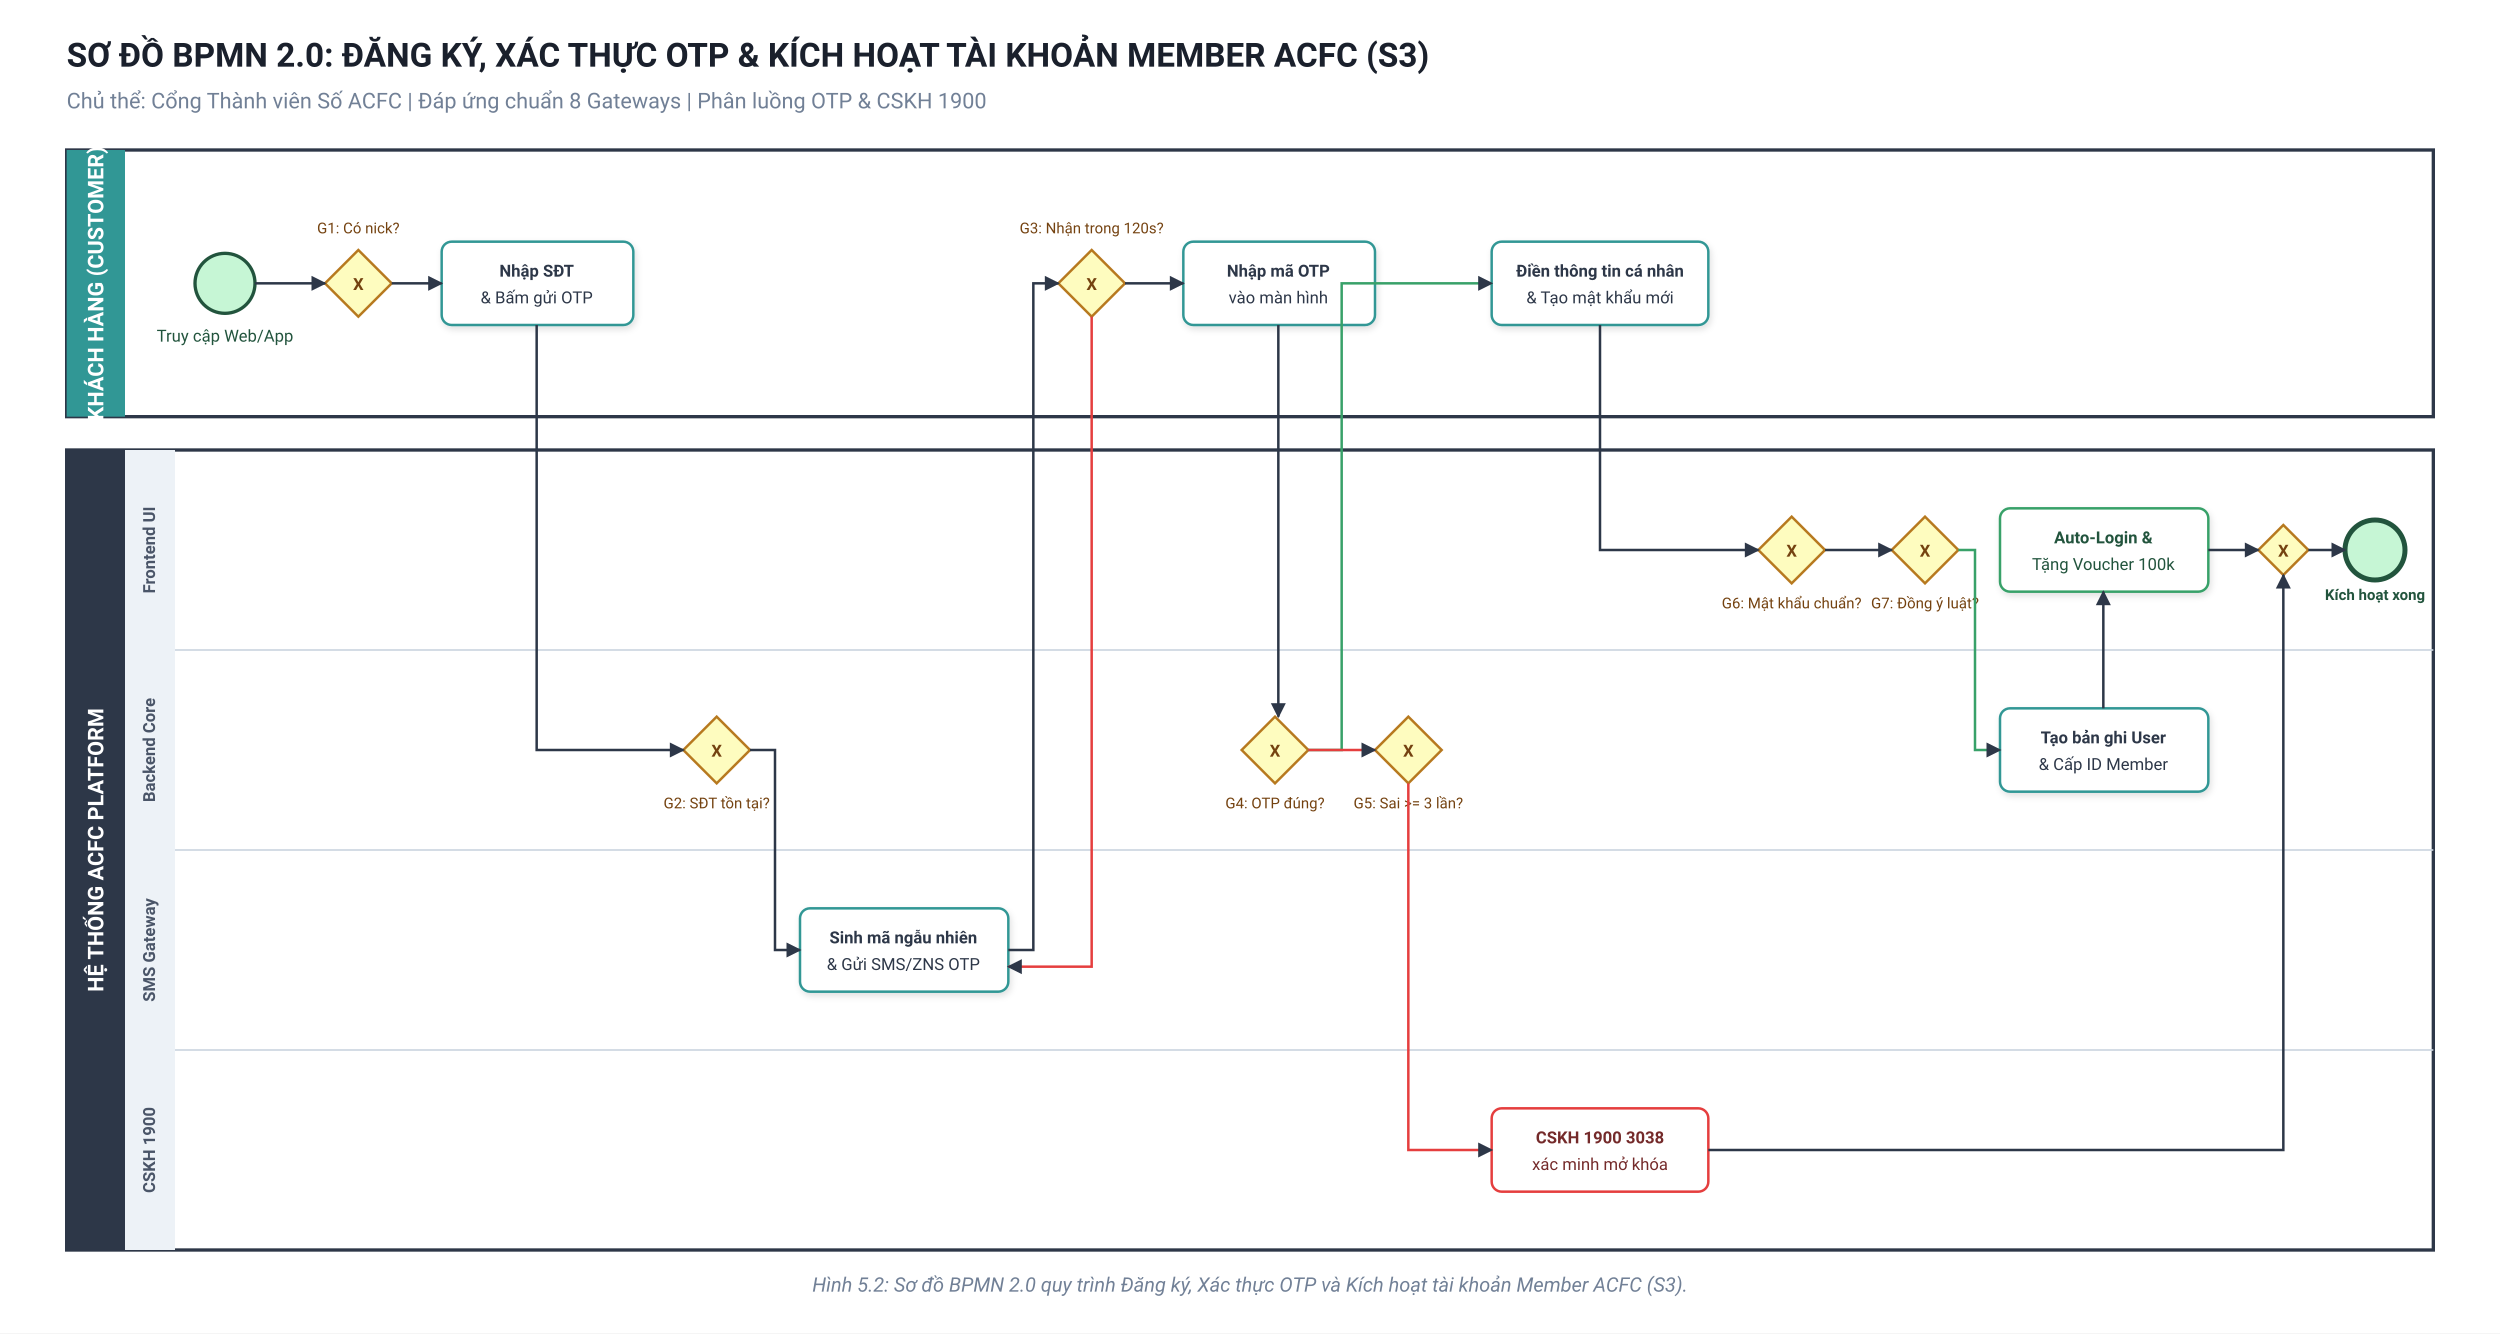
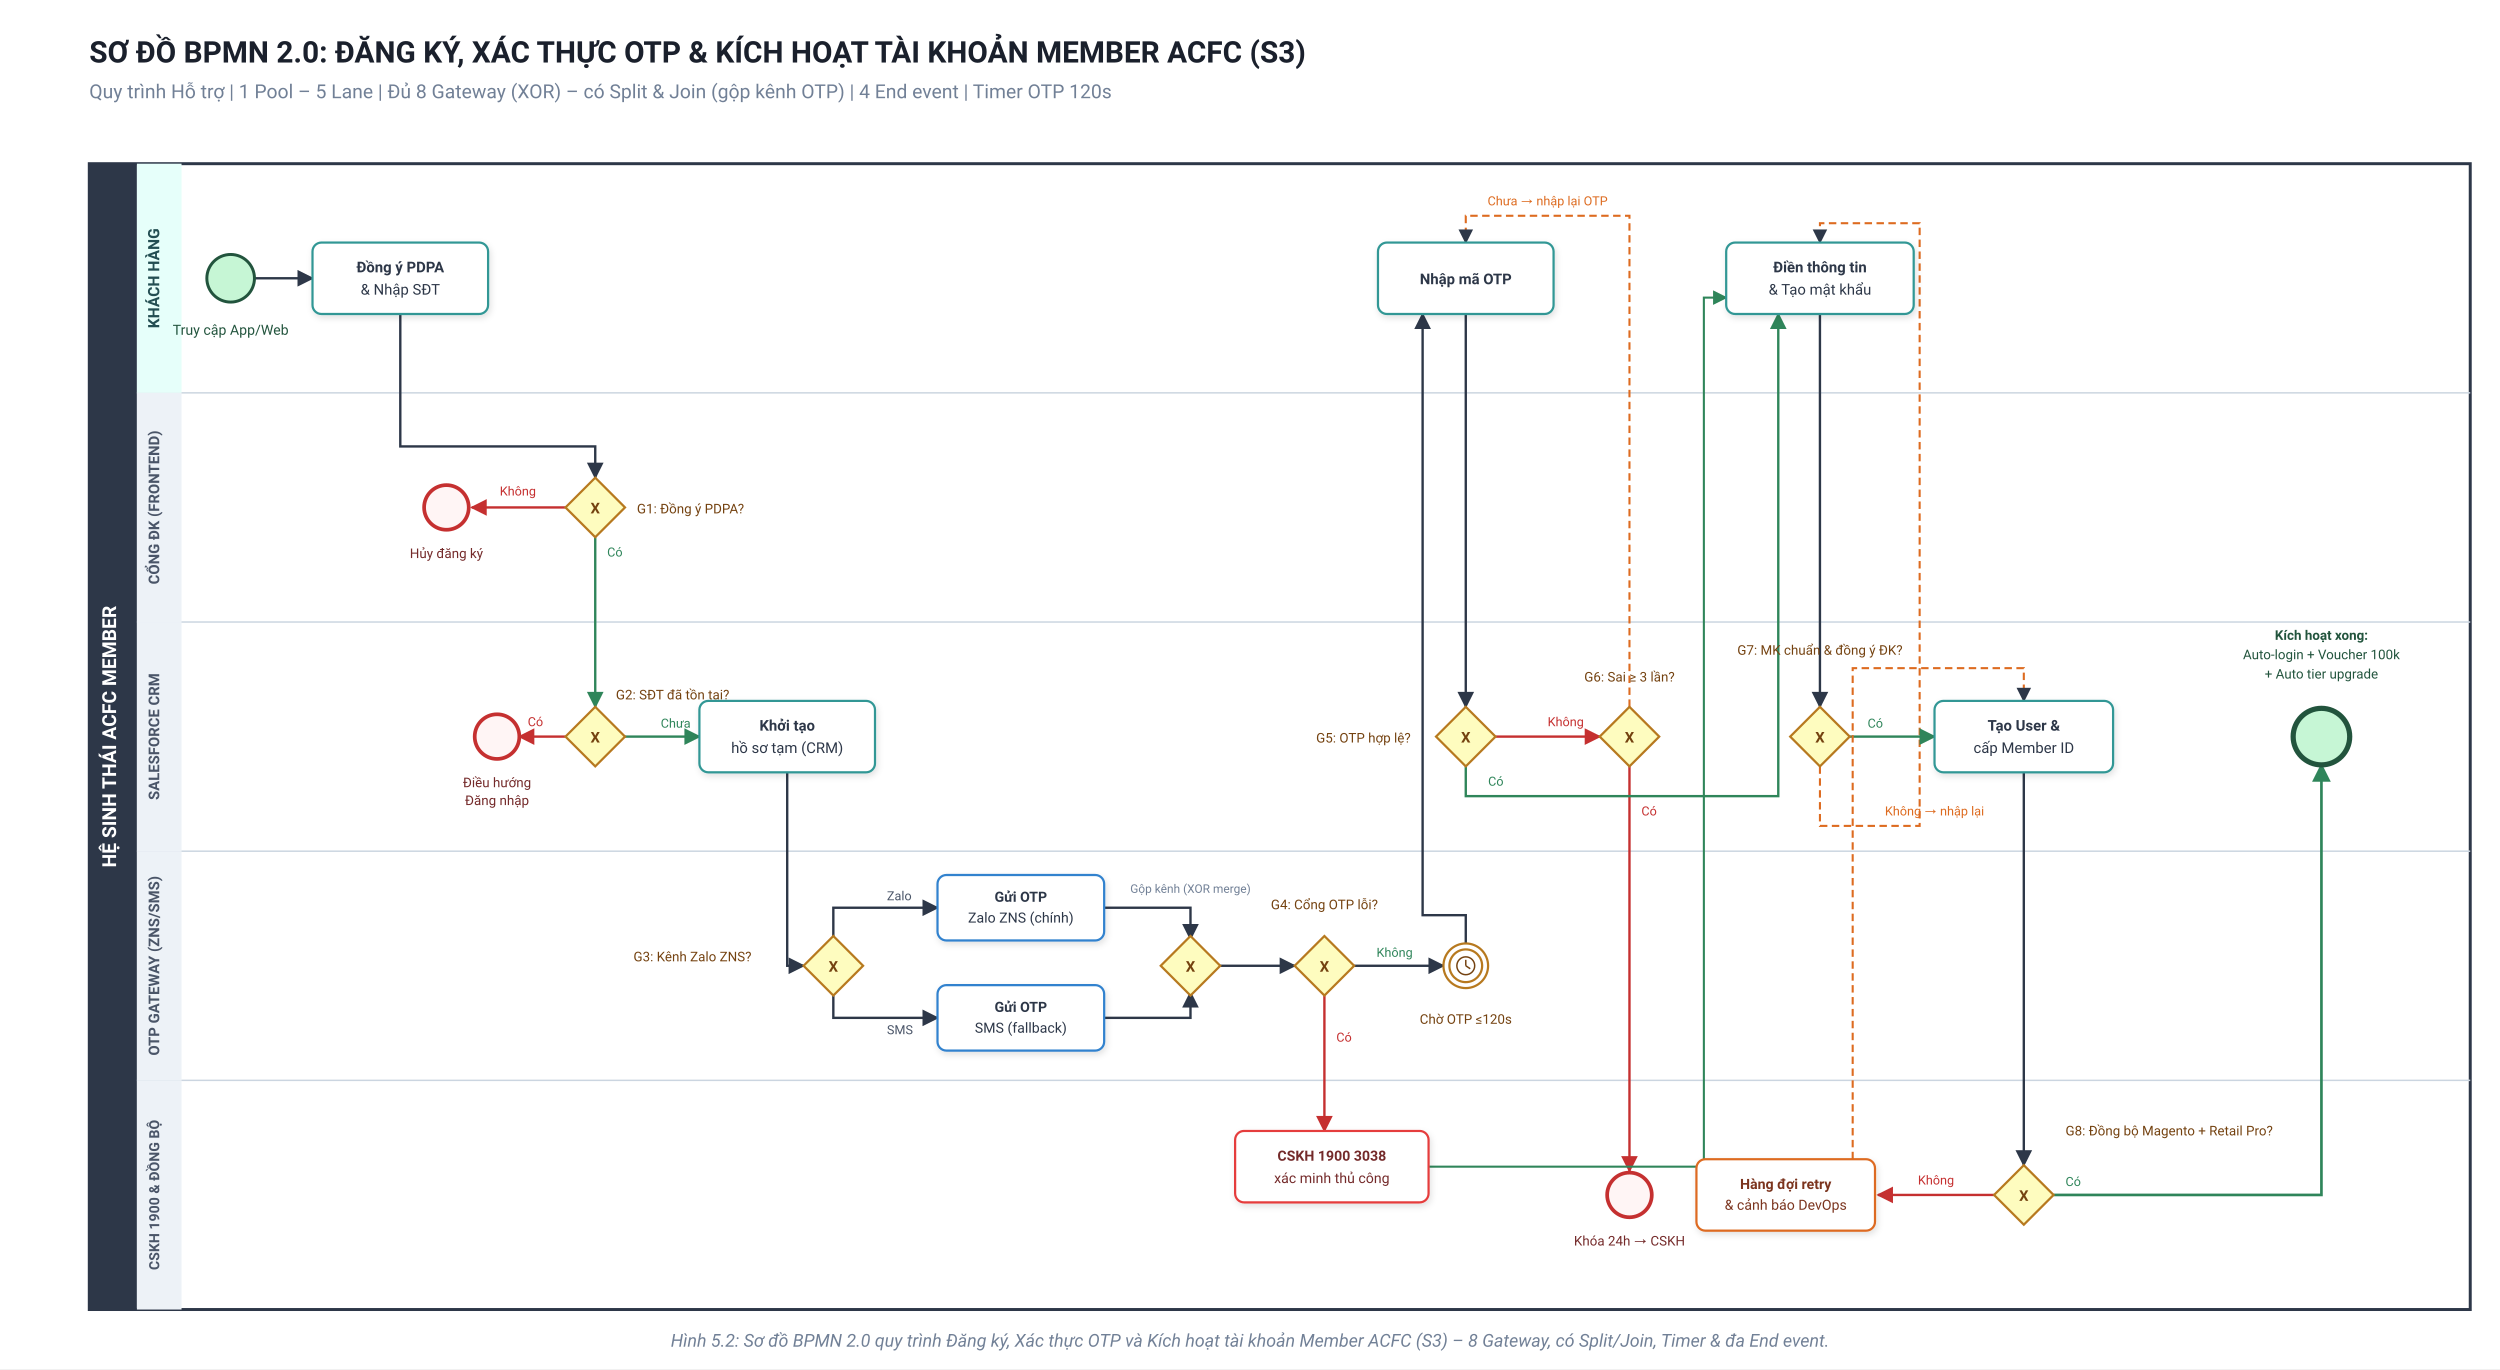
- <svg xmlns="http://www.w3.org/2000/svg" width="1500" height="800" font-family="-apple-system, BlinkMacSystemFont, 'Segoe UI', Roboto, Helvetica, Arial, sans-serif">
+ <svg xmlns="http://www.w3.org/2000/svg" width="1680" height="920" viewBox="0 0 1680 920" font-family="-apple-system, BlinkMacSystemFont, 'Segoe UI', Roboto, Helvetica, Arial, sans-serif">
  <defs>
-     <marker id="arrow2" viewBox="0 0 10 10" refX="9" refY="5" markerWidth="6" markerHeight="6" orient="auto">
+     <marker id="arrow" viewBox="0 0 10 10" refX="9" refY="5" markerWidth="7" markerHeight="7" orient="auto">
      <path d="M 0 0 L 10 5 L 0 10 z" fill="#2d3748" />
    </marker>
-     <filter id="taskShadow2" x="-5%" y="-5%" width="110%" height="115%" filterUnits="userSpaceOnUse">
+     <marker id="arrowG" viewBox="0 0 10 10" refX="9" refY="5" markerWidth="7" markerHeight="7" orient="auto">
+       <path d="M 0 0 L 10 5 L 0 10 z" fill="#2f855a" />
+     </marker>
+     <marker id="arrowR" viewBox="0 0 10 10" refX="9" refY="5" markerWidth="7" markerHeight="7" orient="auto">
+       <path d="M 0 0 L 10 5 L 0 10 z" fill="#c53030" />
+     </marker>
+     <filter id="sh" x="-6%" y="-6%" width="112%" height="118%" filterUnits="userSpaceOnUse">
      <feDropShadow dx="1" dy="2" stdDeviation="2" flood-color="#000" flood-opacity="0.12" />
    </filter>
  </defs>
-   <rect width="1500" height="800" fill="#ffffff" />
-   <text x="40" y="40" font-size="20" font-weight="bold" fill="#1a202c">SƠ ĐỒ BPMN 2.0: ĐĂNG KÝ, XÁC THỰC OTP &amp; KÍCH HOẠT TÀI KHOẢN MEMBER ACFC (S3)</text>
-   <text x="40" y="65" font-size="13" fill="#718096">Chủ thể: Cổng Thành viên Số ACFC | Đáp ứng chuẩn 8 Gateways | Phân luồng OTP &amp; CSKH 1900</text>
-   <rect x="40" y="90" width="1420" height="160" fill="#ffffff" stroke="#2d3748" stroke-width="2" />
-   <rect x="40" y="90" width="35" height="160" fill="#319795" />
-   <text x="62" y="170" font-size="13" font-weight="bold" fill="#ffffff" transform="rotate(-90 62 170)" text-anchor="middle">KHÁCH HÀNG (CUSTOMER)</text>
-   <rect x="40" y="270" width="1420" height="480" fill="#ffffff" stroke="#2d3748" stroke-width="2" />
-   <rect x="40" y="270" width="35" height="480" fill="#2d3748" />
-   <text x="62" y="510" font-size="13" font-weight="bold" fill="#ffffff" transform="rotate(-90 62 510)" text-anchor="middle">HỆ THỐNG ACFC PLATFORM</text>
-   <line x1="75" y1="390" x2="1460" y2="390" stroke="#cbd5e0" stroke-width="1" />
-   <rect x="75" y="270" width="30" height="120" fill="#edf2f7" />
-   <text x="93" y="330" font-size="10" font-weight="bold" fill="#4a5568" transform="rotate(-90 93 330)" text-anchor="middle">Frontend UI</text>
-   <line x1="75" y1="510" x2="1460" y2="510" stroke="#cbd5e0" stroke-width="1" />
-   <rect x="75" y="390" width="30" height="120" fill="#edf2f7" />
-   <text x="93" y="450" font-size="10" font-weight="bold" fill="#4a5568" transform="rotate(-90 93 450)" text-anchor="middle">Backend Core</text>
-   <line x1="75" y1="630" x2="1460" y2="630" stroke="#cbd5e0" stroke-width="1" />
-   <rect x="75" y="510" width="30" height="120" fill="#edf2f7" />
-   <text x="93" y="570" font-size="10" font-weight="bold" fill="#4a5568" transform="rotate(-90 93 570)" text-anchor="middle">SMS Gateway</text>
-   <rect x="75" y="630" width="30" height="120" fill="#edf2f7" />
-   <text x="93" y="690" font-size="10" font-weight="bold" fill="#4a5568" transform="rotate(-90 93 690)" text-anchor="middle">CSKH 1900</text>
-   <circle cx="135" cy="170" r="18" fill="#c6f6d5" stroke="#22543d" stroke-width="2" />
-   <text x="135" y="205" font-size="10" fill="#22543d" text-anchor="middle">Truy cập Web/App</text>
-   <polygon points="195,170 215,150 235,170 215,190" fill="#fefcbf" stroke="#b7791f" stroke-width="1.5" />
-   <text x="215" y="174" font-size="10" font-weight="bold" fill="#744210" text-anchor="middle">X</text>
-   <text x="215" y="140" font-size="9" fill="#744210" text-anchor="middle">G1: Có nick?</text>
-   <rect x="265" y="145" width="115" height="50" rx="6" fill="#ffffff" stroke="#319795" stroke-width="1.5" filter="url(#taskShadow2)" />
-   <text x="322" y="166" font-size="10" font-weight="bold" fill="#2d3748" text-anchor="middle">Nhập SĐT</text>
-   <text x="322" y="182" font-size="10" fill="#2d3748" text-anchor="middle">&amp; Bấm gửi OTP</text>
-   <polygon points="410,450 430,430 450,450 430,470" fill="#fefcbf" stroke="#b7791f" stroke-width="1.5" />
-   <text x="430" y="454" font-size="10" font-weight="bold" fill="#744210" text-anchor="middle">X</text>
-   <text x="430" y="485" font-size="9" fill="#744210" text-anchor="middle">G2: SĐT tồn tại?</text>
-   <rect x="480" y="545" width="125" height="50" rx="6" fill="#ffffff" stroke="#319795" stroke-width="1.5" filter="url(#taskShadow2)" />
-   <text x="542" y="566" font-size="10" font-weight="bold" fill="#2d3748" text-anchor="middle">Sinh mã ngẫu nhiên</text>
-   <text x="542" y="582" font-size="10" fill="#2d3748" text-anchor="middle">&amp; Gửi SMS/ZNS OTP</text>
-   <polygon points="635,170 655,150 675,170 655,190" fill="#fefcbf" stroke="#b7791f" stroke-width="1.5" />
-   <text x="655" y="174" font-size="10" font-weight="bold" fill="#744210" text-anchor="middle">X</text>
-   <text x="655" y="140" font-size="9" fill="#744210" text-anchor="middle">G3: Nhận trong 120s?</text>
-   <rect x="710" y="145" width="115" height="50" rx="6" fill="#ffffff" stroke="#319795" stroke-width="1.5" filter="url(#taskShadow2)" />
-   <text x="767" y="166" font-size="10" font-weight="bold" fill="#2d3748" text-anchor="middle">Nhập mã OTP</text>
-   <text x="767" y="182" font-size="10" fill="#2d3748" text-anchor="middle">vào màn hình</text>
-   <polygon points="745,450 765,430 785,450 765,470" fill="#fefcbf" stroke="#b7791f" stroke-width="1.5" />
-   <text x="765" y="454" font-size="10" font-weight="bold" fill="#744210" text-anchor="middle">X</text>
-   <text x="765" y="485" font-size="9" fill="#744210" text-anchor="middle">G4: OTP đúng?</text>
-   <polygon points="825,450 845,430 865,450 845,470" fill="#fefcbf" stroke="#b7791f" stroke-width="1.5" />
-   <text x="845" y="454" font-size="10" font-weight="bold" fill="#744210" text-anchor="middle">X</text>
-   <text x="845" y="485" font-size="9" fill="#744210" text-anchor="middle">G5: Sai &gt;= 3 lần?</text>
-   <rect x="895" y="145" width="130" height="50" rx="6" fill="#ffffff" stroke="#319795" stroke-width="1.5" filter="url(#taskShadow2)" />
-   <text x="960" y="166" font-size="10" font-weight="bold" fill="#2d3748" text-anchor="middle">Điền thông tin cá nhân</text>
-   <text x="960" y="182" font-size="10" fill="#2d3748" text-anchor="middle">&amp; Tạo mật khẩu mới</text>
-   <polygon points="1055,330 1075,310 1095,330 1075,350" fill="#fefcbf" stroke="#b7791f" stroke-width="1.5" />
-   <text x="1075" y="334" font-size="10" font-weight="bold" fill="#744210" text-anchor="middle">X</text>
-   <text x="1075" y="365" font-size="9" fill="#744210" text-anchor="middle">G6: Mật khẩu chuẩn?</text>
-   <polygon points="1135,330 1155,310 1175,330 1155,350" fill="#fefcbf" stroke="#b7791f" stroke-width="1.5" />
-   <text x="1155" y="334" font-size="10" font-weight="bold" fill="#744210" text-anchor="middle">X</text>
-   <text x="1155" y="365" font-size="9" fill="#744210" text-anchor="middle">G7: Đồng ý luật?</text>
-   <rect x="1200" y="425" width="125" height="50" rx="6" fill="#ffffff" stroke="#319795" stroke-width="1.5" filter="url(#taskShadow2)" />
-   <text x="1262" y="446" font-size="10" font-weight="bold" fill="#2d3748" text-anchor="middle">Tạo bản ghi User</text>
-   <text x="1262" y="462" font-size="10" fill="#2d3748" text-anchor="middle">&amp; Cấp ID Member</text>
-   <rect x="1200" y="305" width="125" height="50" rx="6" fill="#ffffff" stroke="#38a169" stroke-width="1.5" filter="url(#taskShadow2)" />
-   <text x="1262" y="326" font-size="10" font-weight="bold" fill="#22543d" text-anchor="middle">Auto-Login &amp;</text>
-   <text x="1262" y="342" font-size="10" fill="#22543d" text-anchor="middle">Tặng Voucher 100k</text>
-   <polygon points="1355,330 1370,315 1385,330 1370,345" fill="#fefcbf" stroke="#b7791f" stroke-width="1.5" />
-   <text x="1370" y="334" font-size="10" font-weight="bold" fill="#744210" text-anchor="middle">X</text>
-   <rect x="895" y="665" width="130" height="50" rx="6" fill="#ffffff" stroke="#e53e3e" stroke-width="1.5" />
-   <text x="960" y="686" font-size="10" font-weight="bold" fill="#742a2a" text-anchor="middle">CSKH 1900 3038</text>
-   <text x="960" y="702" font-size="10" fill="#742a2a" text-anchor="middle">xác minh mở khóa</text>
-   <circle cx="1425" cy="330" r="18" fill="#c6f6d5" stroke="#22543d" stroke-width="3" />
-   <text x="1425" y="360" font-size="9" font-weight="bold" fill="#22543d" text-anchor="middle">Kích hoạt xong</text>
-   <line x1="153" y1="170" x2="195" y2="170" stroke="#2d3748" stroke-width="1.5" marker-end="url(#arrow2)" />
-   <line x1="235" y1="170" x2="265" y2="170" stroke="#2d3748" stroke-width="1.5" marker-end="url(#arrow2)" />
-   <path d="M 322 195 L 322 450 L 410 450" fill="none" stroke="#2d3748" stroke-width="1.5" marker-end="url(#arrow2)" />
-   <path d="M 450 450 L 465 450 L 465 570 L 480 570" fill="none" stroke="#2d3748" stroke-width="1.5" marker-end="url(#arrow2)" />
-   <path d="M 605 570 L 620 570 L 620 170 L 635 170" fill="none" stroke="#2d3748" stroke-width="1.5" marker-end="url(#arrow2)" />
-   <line x1="675" y1="170" x2="710" y2="170" stroke="#2d3748" stroke-width="1.5" marker-end="url(#arrow2)" />
-   <path d="M 655 190 L 655 580 L 605 580" fill="none" stroke="#e53e3e" stroke-width="1.5" marker-end="url(#arrow2)" />
-   <path d="M 767 195 L 767 430" fill="none" stroke="#2d3748" stroke-width="1.5" marker-end="url(#arrow2)" />
-   <path d="M 785 450 L 805 450 L 805 170 L 895 170" fill="none" stroke="#38a169" stroke-width="1.5" marker-end="url(#arrow2)" />
-   <line x1="785" y1="450" x2="825" y2="450" stroke="#e53e3e" stroke-width="1.5" marker-end="url(#arrow2)" />
-   <path d="M 845 470 L 845 690 L 895 690" fill="none" stroke="#e53e3e" stroke-width="1.5" marker-end="url(#arrow2)" />
-   <path d="M 960 195 L 960 330 L 1055 330" fill="none" stroke="#2d3748" stroke-width="1.5" marker-end="url(#arrow2)" />
-   <line x1="1095" y1="330" x2="1135" y2="330" stroke="#2d3748" stroke-width="1.5" marker-end="url(#arrow2)" />
-   <path d="M 1175 330 L 1185 330 L 1185 450 L 1200 450" fill="none" stroke="#38a169" stroke-width="1.5" marker-end="url(#arrow2)" />
-   <line x1="1262" y1="425" x2="1262" y2="355" stroke="#2d3748" stroke-width="1.5" marker-end="url(#arrow2)" />
-   <line x1="1325" y1="330" x2="1355" y2="330" stroke="#2d3748" stroke-width="1.5" marker-end="url(#arrow2)" />
-   <line x1="1385" y1="330" x2="1407" y2="330" stroke="#2d3748" stroke-width="1.5" marker-end="url(#arrow2)" />
-   <path d="M 1025 690 L 1370 690 L 1370 345" fill="none" stroke="#2d3748" stroke-width="1.5" marker-end="url(#arrow2)" />
-   <text x="750" y="775" font-size="12" font-style="italic" fill="#718096" text-anchor="middle">Hình 5.2: Sơ đồ BPMN 2.0 quy trình Đăng ký, Xác thực OTP và Kích hoạt tài khoản Member ACFC (S3).</text>
+   <rect width="1680" height="920" fill="#ffffff" />
+   <text x="60" y="42" font-size="20" font-weight="bold" fill="#1a202c">SƠ ĐỒ BPMN 2.0: ĐĂNG KÝ, XÁC THỰC OTP &amp; KÍCH HOẠT TÀI KHOẢN MEMBER ACFC (S3)</text>
+   <text x="60" y="66" font-size="13" fill="#718096">Quy trình Hỗ trợ | 1 Pool – 5 Lane | Đủ 8 Gateway (XOR) – có Split &amp; Join (gộp kênh OTP) | 4 End event | Timer OTP 120s</text>
+   <rect x="60" y="110" width="1600" height="770" fill="#ffffff" stroke="#2d3748" stroke-width="2" />
+   <rect x="60" y="110" width="32" height="770" fill="#2d3748" />
+   <text x="78" y="495" font-size="13" font-weight="bold" fill="#ffffff" transform="rotate(-90 78 495)" text-anchor="middle">HỆ SINH THÁI ACFC MEMBER</text>
+   <line x1="92" y1="264" x2="1660" y2="264" stroke="#cbd5e0" stroke-width="1" />
+   <line x1="92" y1="418" x2="1660" y2="418" stroke="#cbd5e0" stroke-width="1" />
+   <line x1="92" y1="572" x2="1660" y2="572" stroke="#cbd5e0" stroke-width="1" />
+   <line x1="92" y1="726" x2="1660" y2="726" stroke="#cbd5e0" stroke-width="1" />
+   <rect x="92" y="110" width="30" height="154" fill="#e6fffa" />
+   <text x="107" y="187" font-size="10.5" font-weight="bold" fill="#234e52" transform="rotate(-90 107 187)" text-anchor="middle">KHÁCH HÀNG</text>
+   <rect x="92" y="264" width="30" height="154" fill="#edf2f7" />
+   <text x="107" y="341" font-size="10" font-weight="bold" fill="#4a5568" transform="rotate(-90 107 341)" text-anchor="middle">CỔNG ĐK (FRONTEND)</text>
+   <rect x="92" y="418" width="30" height="154" fill="#edf2f7" />
+   <text x="107" y="495" font-size="10" font-weight="bold" fill="#4a5568" transform="rotate(-90 107 495)" text-anchor="middle">SALESFORCE CRM</text>
+   <rect x="92" y="572" width="30" height="154" fill="#edf2f7" />
+   <text x="107" y="649" font-size="10" font-weight="bold" fill="#4a5568" transform="rotate(-90 107 649)" text-anchor="middle">OTP GATEWAY (ZNS/SMS)</text>
+   <rect x="92" y="726" width="30" height="154" fill="#edf2f7" />
+   <text x="107" y="803" font-size="9.5" font-weight="bold" fill="#4a5568" transform="rotate(-90 107 803)" text-anchor="middle">CSKH 1900 &amp; ĐỒNG BỘ</text>
+   <line x1="171" y1="187" x2="210" y2="187" stroke="#2d3748" stroke-width="1.6" marker-end="url(#arrow)" />
+   <path d="M 269 211 L 269 300 L 400 300 L 400 321" fill="none" stroke="#2d3748" stroke-width="1.6" marker-end="url(#arrow)" />
+   <line x1="380" y1="341" x2="317" y2="341" stroke="#c53030" stroke-width="1.6" marker-end="url(#arrowR)" />
+   <line x1="400" y1="361" x2="400" y2="475" stroke="#2f855a" stroke-width="1.6" marker-end="url(#arrowG)" />
+   <line x1="380" y1="495" x2="349" y2="495" stroke="#c53030" stroke-width="1.6" marker-end="url(#arrowR)" />
+   <line x1="420" y1="495" x2="470" y2="495" stroke="#2f855a" stroke-width="1.6" marker-end="url(#arrowG)" />
+   <path d="M 529 519 L 529 649 L 540 649" fill="none" stroke="#2d3748" stroke-width="1.6" marker-end="url(#arrow)" />
+   <path d="M 560 629 L 560 610 L 630 610" fill="none" stroke="#2d3748" stroke-width="1.6" marker-end="url(#arrow)" />
+   <path d="M 560 669 L 560 684 L 630 684" fill="none" stroke="#2d3748" stroke-width="1.6" marker-end="url(#arrow)" />
+   <path d="M 742 610 L 800 610 L 800 631" fill="none" stroke="#2d3748" stroke-width="1.6" marker-end="url(#arrow)" />
+   <path d="M 742 684 L 800 684 L 800 667" fill="none" stroke="#2d3748" stroke-width="1.6" marker-end="url(#arrow)" />
+   <line x1="820" y1="649" x2="870" y2="649" stroke="#2d3748" stroke-width="1.6" marker-end="url(#arrow)" />
+   <path d="M 890 669 L 890 760" fill="none" stroke="#c53030" stroke-width="1.6" marker-end="url(#arrowR)" />
+   <line x1="910" y1="649" x2="970" y2="649" stroke="#2d3748" stroke-width="1.6" marker-end="url(#arrow)" />
+   <path d="M 985 634 L 985 615 L 956 615 L 956 211" fill="none" stroke="#2d3748" stroke-width="1.6" marker-end="url(#arrow)" />
+   <line x1="985" y1="211" x2="985" y2="475" stroke="#2d3748" stroke-width="1.6" marker-end="url(#arrow)" />
+   <line x1="1005" y1="495" x2="1075" y2="495" stroke="#c53030" stroke-width="1.6" marker-end="url(#arrowR)" />
+   <path d="M 1095 515 L 1095 787" fill="none" stroke="#c53030" stroke-width="1.6" marker-end="url(#arrowR)" />
+   <path d="M 1095 475 L 1095 145 L 985 145 L 985 163" fill="none" stroke="#dd6b20" stroke-width="1.4" stroke-dasharray="5 3" marker-end="url(#arrow)" />
+   <path d="M 985 515 L 985 535 L 1195 535 L 1195 211" fill="none" stroke="#2f855a" stroke-width="1.6" marker-end="url(#arrowG)" />
+   <path d="M 960 784 L 1145 784 L 1145 200 L 1160 200" fill="none" stroke="#2f855a" stroke-width="1.4" marker-end="url(#arrowG)" />
+   <line x1="1223" y1="211" x2="1223" y2="475" stroke="#2d3748" stroke-width="1.6" marker-end="url(#arrow)" />
+   <path d="M 1223 515 L 1223 555 L 1290 555 L 1290 150 L 1223 150 L 1223 163" fill="none" stroke="#dd6b20" stroke-width="1.4" stroke-dasharray="5 3" marker-end="url(#arrow)" />
+   <path d="M 1243 495 L 1300 495" fill="none" stroke="#2f855a" stroke-width="1.6" marker-end="url(#arrowG)" />
+   <path d="M 1360 519 L 1360 783" fill="none" stroke="#2d3748" stroke-width="1.6" marker-end="url(#arrow)" />
+   <line x1="1340" y1="803" x2="1262" y2="803" stroke="#c53030" stroke-width="1.6" marker-end="url(#arrowR)" />
+   <path d="M 1245 779 L 1245 449 L 1360 449 L 1360 471" fill="none" stroke="#dd6b20" stroke-width="1.4" stroke-dasharray="5 3" marker-end="url(#arrow)" />
+   <path d="M 1380 803 L 1560 803 L 1560 514" fill="none" stroke="#2f855a" stroke-width="1.8" marker-end="url(#arrowG)" />
+   <circle cx="155" cy="187" r="16" fill="#c6f6d5" stroke="#22543d" stroke-width="2" />
+   <text x="155" y="225" font-size="9.5" fill="#22543d" text-anchor="middle">Truy cập App/Web</text>
+   <rect x="210" y="163" width="118" height="48" rx="6" fill="#ffffff" stroke="#319795" stroke-width="1.5" filter="url(#sh)" />
+   <text x="269" y="183" font-size="10" font-weight="bold" fill="#2d3748" text-anchor="middle">Đồng ý PDPA</text>
+   <text x="269" y="198" font-size="10" fill="#2d3748" text-anchor="middle">&amp; Nhập SĐT</text>
+   <polygon points="400,321 420,341 400,361 380,341" fill="#fefcbf" stroke="#b7791f" stroke-width="1.5" />
+   <text x="400" y="345" font-size="10" font-weight="bold" fill="#744210" text-anchor="middle">X</text>
+   <text x="428" y="345" font-size="9" fill="#744210" text-anchor="start">G1: Đồng ý PDPA?</text>
+   <text x="348" y="333" font-size="8.5" fill="#c53030" text-anchor="middle">Không</text>
+   <text x="408" y="374" font-size="8.5" fill="#2f855a">Có</text>
+   <circle cx="300" cy="341" r="15" fill="#fff5f5" stroke="#c53030" stroke-width="2.5" />
+   <text x="300" y="375" font-size="9" fill="#742a2a" text-anchor="middle">Hủy đăng ký</text>
+   <polygon points="400,475 420,495 400,515 380,495" fill="#fefcbf" stroke="#b7791f" stroke-width="1.5" />
+   <text x="400" y="499" font-size="10" font-weight="bold" fill="#744210" text-anchor="middle">X</text>
+   <text x="452" y="470" font-size="9" fill="#744210" text-anchor="middle">G2: SĐT đã tồn tại?</text>
+   <text x="365" y="488" font-size="8.5" fill="#c53030" text-anchor="end">Có</text>
+   <text x="444" y="489" font-size="8.5" fill="#2f855a">Chưa</text>
+   <circle cx="334" cy="495" r="15" fill="#fff5f5" stroke="#c53030" stroke-width="2.5" />
+   <text x="334" y="529" font-size="9" fill="#742a2a" text-anchor="middle">Điều hướng</text>
+   <text x="334" y="541" font-size="9" fill="#742a2a" text-anchor="middle">Đăng nhập</text>
+   <rect x="470" y="471" width="118" height="48" rx="6" fill="#ffffff" stroke="#319795" stroke-width="1.5" filter="url(#sh)" />
+   <text x="529" y="491" font-size="10" font-weight="bold" fill="#2d3748" text-anchor="middle">Khởi tạo</text>
+   <text x="529" y="506" font-size="10" fill="#2d3748" text-anchor="middle">hồ sơ tạm (CRM)</text>
+   <polygon points="560,629 580,649 560,669 540,649" fill="#fefcbf" stroke="#b7791f" stroke-width="1.5" />
+   <text x="560" y="653" font-size="10" font-weight="bold" fill="#744210" text-anchor="middle">X</text>
+   <text x="505" y="646" font-size="9" fill="#744210" text-anchor="end">G3: Kênh Zalo ZNS?</text>
+   <text x="596" y="605" font-size="8.5" fill="#4a5568">Zalo</text>
+   <text x="596" y="695" font-size="8.5" fill="#4a5568">SMS</text>
+   <rect x="630" y="588" width="112" height="44" rx="6" fill="#ffffff" stroke="#3182ce" stroke-width="1.5" filter="url(#sh)" />
+   <text x="686" y="606" font-size="9.5" font-weight="bold" fill="#2d3748" text-anchor="middle">Gửi OTP</text>
+   <text x="686" y="620" font-size="9.5" fill="#2d3748" text-anchor="middle">Zalo ZNS (chính)</text>
+   <rect x="630" y="662" width="112" height="44" rx="6" fill="#ffffff" stroke="#3182ce" stroke-width="1.5" filter="url(#sh)" />
+   <text x="686" y="680" font-size="9.5" font-weight="bold" fill="#2d3748" text-anchor="middle">Gửi OTP</text>
+   <text x="686" y="694" font-size="9.5" fill="#2d3748" text-anchor="middle">SMS (fallback)</text>
+   <polygon points="800,629 820,649 800,669 780,649" fill="#fefcbf" stroke="#b7791f" stroke-width="1.5" />
+   <text x="800" y="653" font-size="10" font-weight="bold" fill="#744210" text-anchor="middle">X</text>
+   <text x="800" y="600" font-size="8" fill="#718096" text-anchor="middle">Gộp kênh (XOR merge)</text>
+   <polygon points="890,629 910,649 890,669 870,649" fill="#fefcbf" stroke="#b7791f" stroke-width="1.5" />
+   <text x="890" y="653" font-size="10" font-weight="bold" fill="#744210" text-anchor="middle">X</text>
+   <text x="890" y="611" font-size="9" fill="#744210" text-anchor="middle">G4: Cổng OTP lỗi?</text>
+   <text x="898" y="700" font-size="8.5" fill="#c53030">Có</text>
+   <text x="925" y="643" font-size="8.5" fill="#2f855a">Không</text>
+   <rect x="830" y="760" width="130" height="48" rx="6" fill="#ffffff" stroke="#e53e3e" stroke-width="1.5" filter="url(#sh)" />
+   <text x="895" y="780" font-size="9.5" font-weight="bold" fill="#742a2a" text-anchor="middle">CSKH 1900 3038</text>
+   <text x="895" y="795" font-size="9.5" fill="#742a2a" text-anchor="middle">xác minh thủ công</text>
+   <circle cx="985" cy="649" r="15" fill="#ffffff" stroke="#b7791f" stroke-width="1.5" />
+   <circle cx="985" cy="649" r="11" fill="#ffffff" stroke="#b7791f" stroke-width="1.5" />
+   <circle cx="985" cy="649" r="6" fill="none" stroke="#744210" stroke-width="1" />
+   <line x1="985" y1="649" x2="985" y2="645" stroke="#744210" stroke-width="1" />
+   <line x1="985" y1="649" x2="988" y2="651" stroke="#744210" stroke-width="1" />
+   <text x="985" y="688" font-size="9" fill="#744210" text-anchor="middle">Chờ OTP ≤120s</text>
+   <rect x="926" y="163" width="118" height="48" rx="6" fill="#ffffff" stroke="#319795" stroke-width="1.5" filter="url(#sh)" />
+   <text x="985" y="191" font-size="10" font-weight="bold" fill="#2d3748" text-anchor="middle">Nhập mã OTP</text>
+   <polygon points="985,475 1005,495 985,515 965,495" fill="#fefcbf" stroke="#b7791f" stroke-width="1.5" />
+   <text x="985" y="499" font-size="10" font-weight="bold" fill="#744210" text-anchor="middle">X</text>
+   <text x="948" y="499" font-size="9" fill="#744210" text-anchor="end">G5: OTP hợp lệ?</text>
+   <text x="1040" y="488" font-size="8.5" fill="#c53030">Không</text>
+   <text x="1000" y="528" font-size="8.5" fill="#2f855a">Có</text>
+   <polygon points="1095,475 1115,495 1095,515 1075,495" fill="#fefcbf" stroke="#b7791f" stroke-width="1.5" />
+   <text x="1095" y="499" font-size="10" font-weight="bold" fill="#744210" text-anchor="middle">X</text>
+   <text x="1095" y="458" font-size="9" fill="#744210" text-anchor="middle">G6: Sai ≥ 3 lần?</text>
+   <text x="1103" y="548" font-size="8.5" fill="#c53030">Có</text>
+   <text x="1040" y="138" font-size="8.5" fill="#dd6b20" text-anchor="middle">Chưa → nhập lại OTP</text>
+   <circle cx="1095" cy="803" r="15" fill="#fff5f5" stroke="#c53030" stroke-width="2.5" />
+   <text x="1095" y="837" font-size="9" fill="#742a2a" text-anchor="middle">Khóa 24h → CSKH</text>
+   <rect x="1160" y="163" width="126" height="48" rx="6" fill="#ffffff" stroke="#319795" stroke-width="1.5" filter="url(#sh)" />
+   <text x="1223" y="183" font-size="10" font-weight="bold" fill="#2d3748" text-anchor="middle">Điền thông tin</text>
+   <text x="1223" y="198" font-size="10" fill="#2d3748" text-anchor="middle">&amp; Tạo mật khẩu</text>
+   <polygon points="1223,475 1243,495 1223,515 1203,495" fill="#fefcbf" stroke="#b7791f" stroke-width="1.5" />
+   <text x="1223" y="499" font-size="10" font-weight="bold" fill="#744210" text-anchor="middle">X</text>
+   <text x="1223" y="440" font-size="9" fill="#744210" text-anchor="middle">G7: MK chuẩn &amp; đồng ý ĐK?</text>
+   <text x="1300" y="548" font-size="8.5" fill="#dd6b20" text-anchor="middle">Không → nhập lại</text>
+   <text x="1255" y="489" font-size="8.5" fill="#2f855a">Có</text>
+   <rect x="1300" y="471" width="120" height="48" rx="6" fill="#ffffff" stroke="#319795" stroke-width="1.5" filter="url(#sh)" />
+   <text x="1360" y="491" font-size="10" font-weight="bold" fill="#2d3748" text-anchor="middle">Tạo User &amp;</text>
+   <text x="1360" y="506" font-size="10" fill="#2d3748" text-anchor="middle">cấp Member ID</text>
+   <polygon points="1360,783 1380,803 1360,823 1340,803" fill="#fefcbf" stroke="#b7791f" stroke-width="1.5" />
+   <text x="1360" y="807" font-size="10" font-weight="bold" fill="#744210" text-anchor="middle">X</text>
+   <text x="1388" y="763" font-size="9" fill="#744210" text-anchor="start">G8: Đồng bộ Magento + Retail Pro?</text>
+   <text x="1301" y="796" font-size="8.5" fill="#c53030" text-anchor="middle">Không</text>
+   <text x="1388" y="797" font-size="8.5" fill="#2f855a">Có</text>
+   <rect x="1140" y="779" width="120" height="48" rx="6" fill="#ffffff" stroke="#dd6b20" stroke-width="1.5" filter="url(#sh)" />
+   <text x="1200" y="799" font-size="9.5" font-weight="bold" fill="#7b341e" text-anchor="middle">Hàng đợi retry</text>
+   <text x="1200" y="813" font-size="9.5" fill="#7b341e" text-anchor="middle">&amp; cảnh báo DevOps</text>
+   <circle cx="1560" cy="495" r="19" fill="#c6f6d5" stroke="#22543d" stroke-width="3.5" />
+   <text x="1560" y="430" font-size="9" font-weight="bold" fill="#22543d" text-anchor="middle">Kích hoạt xong:</text>
+   <text x="1560" y="443" font-size="9" fill="#22543d" text-anchor="middle">Auto-login + Voucher 100k</text>
+   <text x="1560" y="456" font-size="9" fill="#22543d" text-anchor="middle">+ Auto tier upgrade</text>
+   <text x="840" y="905" font-size="12" font-style="italic" fill="#718096" text-anchor="middle">Hình 5.2: Sơ đồ BPMN 2.0 quy trình Đăng ký, Xác thực OTP và Kích hoạt tài khoản Member ACFC (S3) – 8 Gateway, có Split/Join, Timer &amp; đa End event.</text>
</svg>
